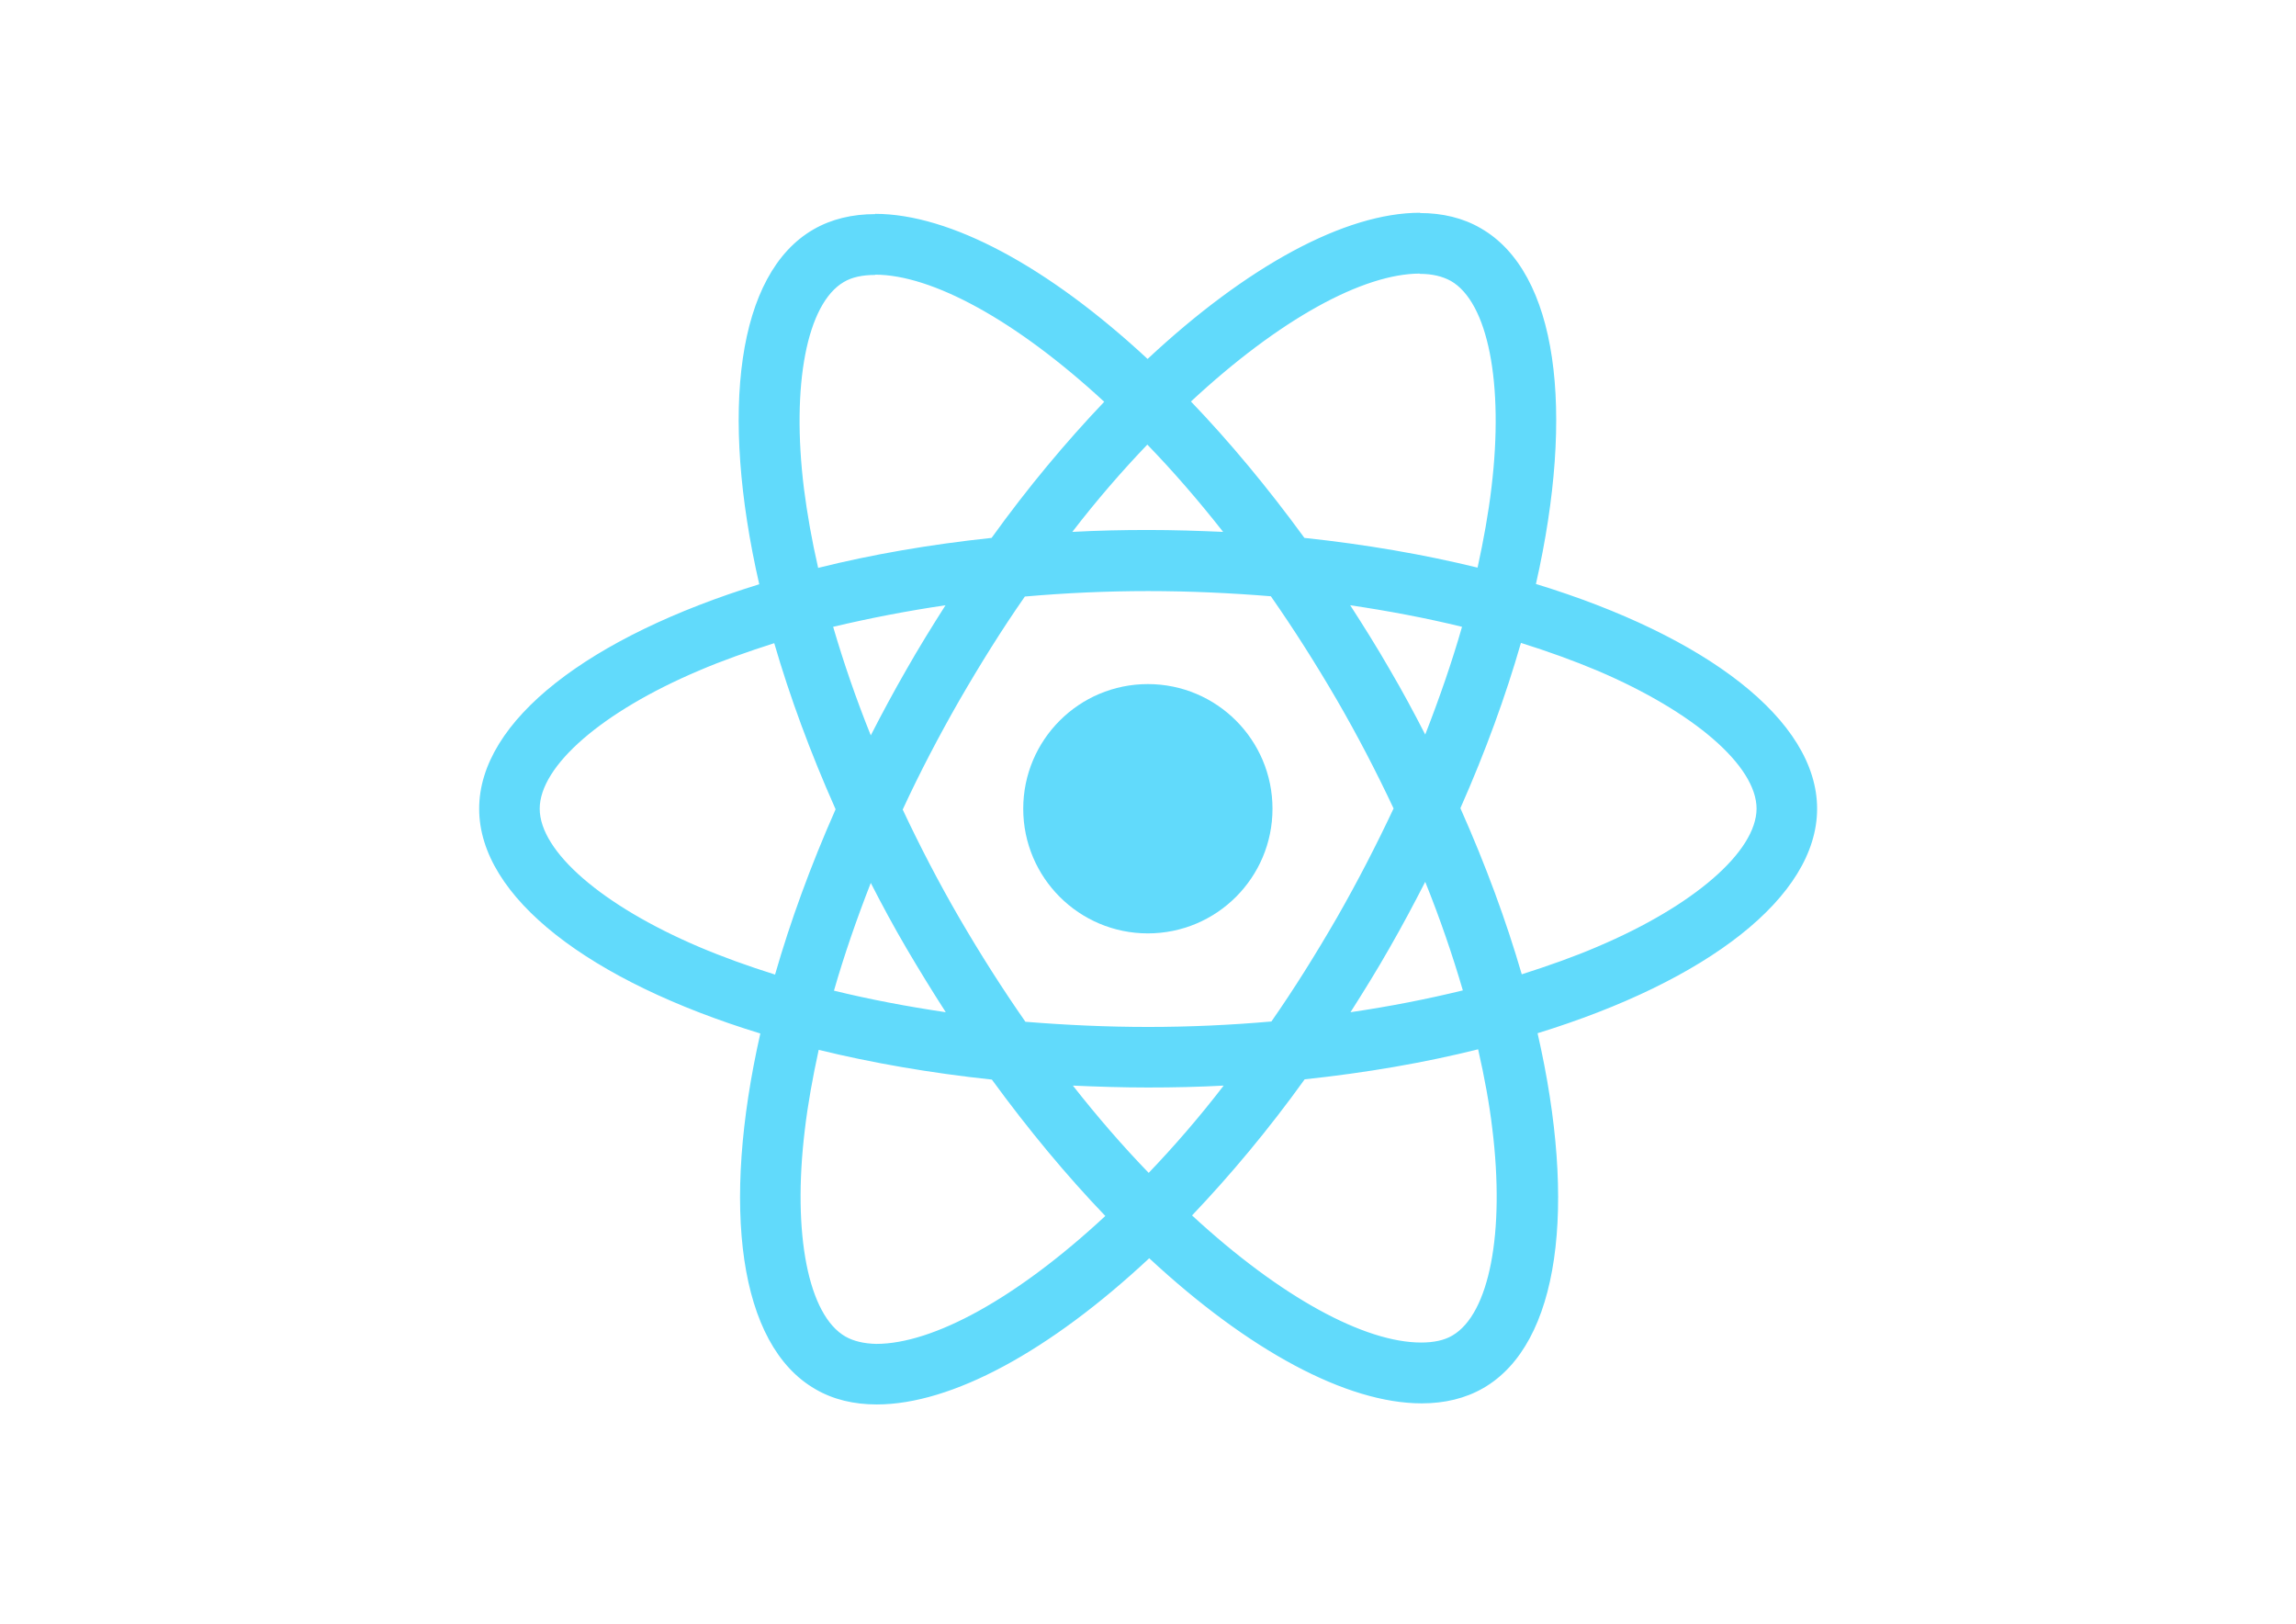
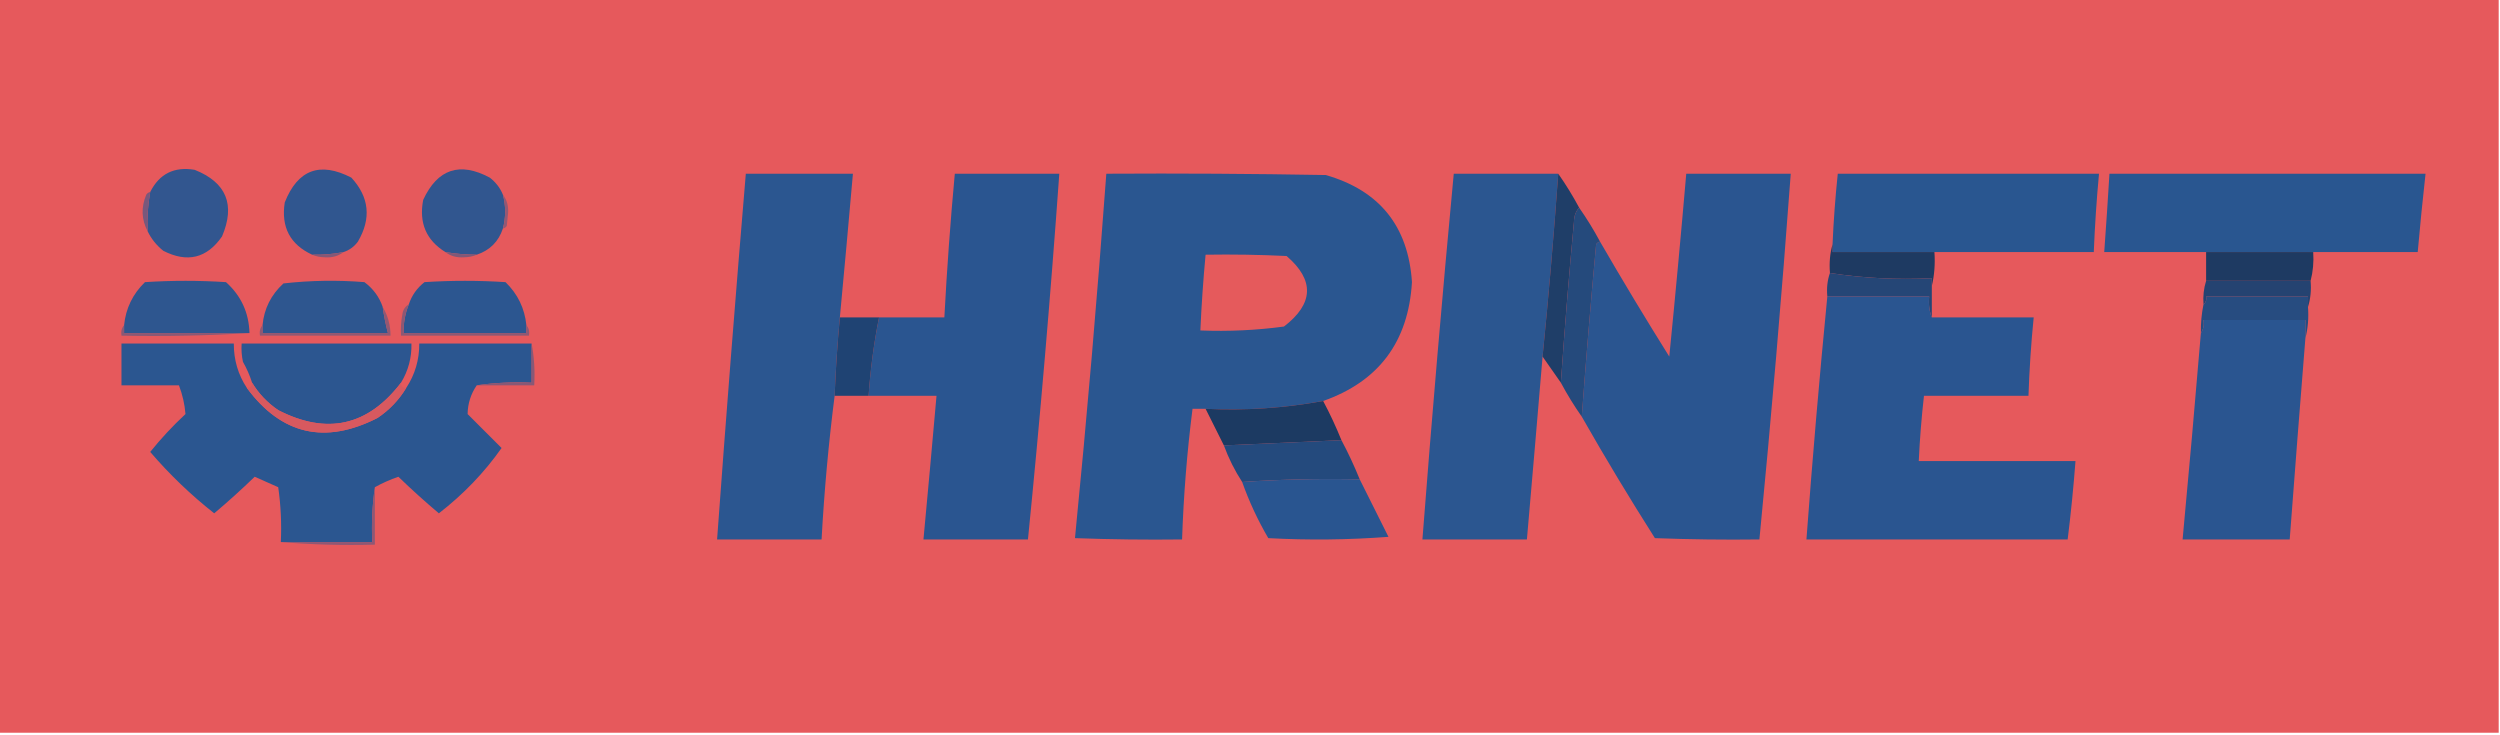
- <svg xmlns="http://www.w3.org/2000/svg" viewBox="0 0 841.9 595.3">
-   <g fill="#61DAFB">
-     <path d="M666.3 296.5c0-32.5-40.7-63.3-103.1-82.4 14.4-63.6 8-114.2-20.2-130.4-6.5-3.8-14.1-5.6-22.4-5.6v22.3c4.6 0 8.3.9 11.4 2.6 13.6 7.8 19.5 37.5 14.9 75.7-1.1 9.4-2.9 19.3-5.1 29.4-19.6-4.8-41-8.5-63.5-10.9-13.5-18.5-27.5-35.3-41.6-50 32.6-30.3 63.2-46.9 84-46.9V78c-27.5 0-63.5 19.6-99.9 53.6-36.4-33.8-72.4-53.2-99.9-53.2v22.3c20.7 0 51.4 16.5 84 46.6-14 14.7-28 31.4-41.3 49.9-22.6 2.4-44 6.1-63.6 11-2.3-10-4-19.7-5.2-29-4.7-38.2 1.1-67.9 14.6-75.8 3-1.8 6.9-2.6 11.5-2.6V78.5c-8.4 0-16 1.8-22.6 5.6-28.1 16.2-34.4 66.7-19.9 130.1-62.2 19.2-102.7 49.9-102.7 82.3 0 32.5 40.7 63.3 103.1 82.4-14.4 63.6-8 114.2 20.2 130.4 6.5 3.8 14.1 5.6 22.5 5.6 27.5 0 63.5-19.6 99.9-53.6 36.4 33.8 72.4 53.2 99.9 53.2 8.4 0 16-1.8 22.6-5.6 28.1-16.2 34.4-66.7 19.9-130.1 62-19.1 102.5-49.9 102.5-82.3zm-130.2-66.7c-3.7 12.9-8.3 26.2-13.5 39.5-4.1-8-8.4-16-13.1-24-4.6-8-9.5-15.8-14.4-23.4 14.2 2.1 27.9 4.7 41 7.9zm-45.8 106.5c-7.8 13.5-15.8 26.3-24.1 38.2-14.9 1.3-30 2-45.2 2-15.1 0-30.2-.7-45-1.9-8.3-11.9-16.4-24.6-24.2-38-7.6-13.1-14.5-26.4-20.8-39.8 6.2-13.4 13.2-26.8 20.7-39.9 7.8-13.5 15.8-26.3 24.1-38.2 14.9-1.3 30-2 45.2-2 15.1 0 30.2.7 45 1.9 8.3 11.9 16.4 24.6 24.2 38 7.6 13.1 14.5 26.4 20.8 39.8-6.3 13.4-13.2 26.8-20.7 39.9zm32.3-13c5.4 13.4 10 26.8 13.8 39.8-13.1 3.2-26.9 5.9-41.2 8 4.9-7.7 9.8-15.6 14.4-23.7 4.6-8 8.9-16.1 13-24.1zM421.2 430c-9.3-9.6-18.6-20.3-27.8-32 9 .4 18.2.7 27.5.7 9.4 0 18.7-.2 27.8-.7-9 11.7-18.3 22.4-27.5 32zm-74.4-58.9c-14.2-2.1-27.9-4.7-41-7.9 3.7-12.9 8.3-26.2 13.5-39.5 4.1 8 8.4 16 13.1 24 4.7 8 9.5 15.8 14.4 23.4zM420.7 163c9.3 9.6 18.6 20.3 27.8 32-9-.4-18.2-.7-27.5-.7-9.4 0-18.7.2-27.8.7 9-11.7 18.3-22.4 27.5-32zm-74 58.9c-4.9 7.7-9.8 15.6-14.4 23.7-4.6 8-8.9 16-13 24-5.4-13.4-10-26.8-13.8-39.8 13.1-3.1 26.9-5.8 41.2-7.9zm-90.5 125.2c-35.4-15.1-58.3-34.9-58.3-50.6 0-15.7 22.9-35.6 58.3-50.6 8.6-3.7 18-7 27.7-10.1 5.7 19.6 13.2 40 22.5 60.9-9.2 20.8-16.6 41.1-22.2 60.6-9.9-3.1-19.3-6.5-28-10.2zM310 490c-13.6-7.8-19.5-37.5-14.9-75.7 1.1-9.4 2.9-19.3 5.1-29.4 19.6 4.8 41 8.5 63.5 10.9 13.5 18.5 27.5 35.3 41.6 50-32.6 30.3-63.2 46.9-84 46.9-4.5-.1-8.3-1-11.3-2.7zm237.2-76.2c4.7 38.2-1.1 67.9-14.6 75.8-3 1.8-6.9 2.6-11.5 2.6-20.7 0-51.4-16.5-84-46.6 14-14.7 28-31.4 41.3-49.9 22.6-2.4 44-6.1 63.6-11 2.3 10.1 4.1 19.8 5.2 29.1zm38.5-66.7c-8.6 3.7-18 7-27.7 10.1-5.7-19.6-13.2-40-22.5-60.9 9.2-20.8 16.6-41.1 22.2-60.6 9.9 3.1 19.3 6.5 28.1 10.2 35.4 15.1 58.3 34.9 58.3 50.6-.1 15.7-23 35.6-58.4 50.6zM320.8 78.4z" />
-     <circle cx="420.9" cy="296.5" r="45.7" />
-     <path d="M520.5 78.1z" />
+ <svg xmlns="http://www.w3.org/2000/svg" version="1.1" width="957px" height="281px" style="shape-rendering:geometricPrecision; text-rendering:geometricPrecision; image-rendering:optimizeQuality; fill-rule:evenodd; clip-rule:evenodd">
+   <g>
+     <path style="opacity:1" fill="#e6595c" d="M -0.5,-0.5 C 318.5,-0.5 637.5,-0.5 956.5,-0.5C 956.5,93.167 956.5,186.833 956.5,280.5C 637.5,280.5 318.5,280.5 -0.5,280.5C -0.5,186.833 -0.5,93.167 -0.5,-0.5 Z" />
+   </g>
+   <g>
+     <path style="opacity:1" fill="#32568f" d="M 56.5,88.5 C 56.274,83.438 56.608,78.438 57.5,73.5C 61,66.531 66.667,63.697 74.5,65C 86.666,69.842 90.166,78.342 85,90.5C 79.199,98.874 71.699,100.707 62.5,96C 59.879,93.886 57.879,91.386 56.5,88.5 Z" />
+   </g>
+   <g>
+     <path style="opacity:1" fill="#30568f" d="M 131.5,96.5 C 127.548,97.272 123.548,97.605 119.5,97.5C 111.043,93.592 107.543,86.926 109,77.5C 113.962,64.938 122.462,61.772 134.5,68C 141.37,75.467 142.203,83.634 137,92.5C 135.568,94.439 133.735,95.772 131.5,96.5 Z" />
+   </g>
+   <g>
+     <path style="opacity:1" fill="#31568f" d="M 192.5,74.5 C 193.65,78.859 193.65,83.192 192.5,87.5C 190.85,92.483 187.517,95.817 182.5,97.5C 178.466,97.496 174.466,97.162 170.5,96.5C 163.136,91.945 160.303,85.278 162,76.5C 167.496,64.669 175.996,61.836 187.5,68C 189.79,69.777 191.457,71.944 192.5,74.5 Z" />
+   </g>
+   <g>
+     <path style="opacity:1" fill="#2b5690" d="M 321.5,121.5 C 320.561,131.468 319.894,141.468 319.5,151.5C 317.185,169.629 315.519,187.963 314.5,206.5C 301.167,206.5 287.833,206.5 274.5,206.5C 277.902,159.815 281.568,113.148 285.5,66.5C 299.167,66.5 312.833,66.5 326.5,66.5C 324.893,84.84 323.227,103.173 321.5,121.5 Z" />
+   </g>
+   <g>
+     <path style="opacity:1" fill="#2a5590" d="M 332.5,151.5 C 333.184,141.413 334.517,131.413 336.5,121.5C 344.833,121.5 353.167,121.5 361.5,121.5C 362.472,103.141 363.805,84.808 365.5,66.5C 378.833,66.5 392.167,66.5 405.5,66.5C 402.161,113.231 398.161,159.898 393.5,206.5C 380.167,206.5 366.833,206.5 353.5,206.5C 355.218,188.168 356.884,169.835 358.5,151.5C 349.833,151.5 341.167,151.5 332.5,151.5 Z" />
+   </g>
+   <g>
+     <path style="opacity:1" fill="#2a5690" d="M 506.5,153.5 C 491.653,156.226 476.653,157.226 461.5,156.5C 459.833,156.5 458.167,156.5 456.5,156.5C 454.395,173.099 453.061,189.766 452.5,206.5C 438.829,206.667 425.163,206.5 411.5,206C 416.089,159.599 420.089,113.099 423.5,66.5C 451.502,66.333 479.502,66.5 507.5,67C 528.09,72.925 539.09,86.592 540.5,108C 539.138,130.834 527.804,146 506.5,153.5 Z" />
+   </g>
+   <g>
+     <path style="opacity:1" fill="#2b5690" d="M 596.5,66.5 C 594.829,89.868 592.829,113.201 590.5,136.5C 588.539,159.835 586.539,183.168 584.5,206.5C 571.167,206.5 557.833,206.5 544.5,206.5C 548.103,159.8 552.103,113.133 556.5,66.5C 569.833,66.5 583.167,66.5 596.5,66.5 Z" />
+   </g>
+   <g>
+     <path style="opacity:1" fill="#2a5590" d="M 605.5,159.5 C 607.122,137.488 608.956,115.488 611,93.5C 611.383,92.944 611.883,92.611 612.5,92.5C 621.071,107.305 629.904,121.972 639,136.5C 641.317,113.178 643.484,89.844 645.5,66.5C 658.833,66.5 672.167,66.5 685.5,66.5C 682.051,113.217 678.051,159.884 673.5,206.5C 660.163,206.667 646.829,206.5 633.5,206C 623.767,190.693 614.434,175.193 605.5,159.5 Z" />
+   </g>
+   <g>
+     <path style="opacity:1" fill="#295690" d="M 740.5,96.5 C 727.5,96.5 714.5,96.5 701.5,96.5C 701.5,95.5 701.5,94.5 701.5,93.5C 701.891,84.476 702.558,75.476 703.5,66.5C 736.833,66.5 770.167,66.5 803.5,66.5C 802.569,76.481 801.902,86.481 801.5,96.5C 781.167,96.5 760.833,96.5 740.5,96.5 Z" />
+   </g>
+   <g>
+     <path style="opacity:1" fill="#295690" d="M 885.5,96.5 C 871.833,96.5 858.167,96.5 844.5,96.5C 831.5,96.5 818.5,96.5 805.5,96.5C 806.227,86.504 806.894,76.504 807.5,66.5C 847.833,66.5 888.167,66.5 928.5,66.5C 927.39,76.489 926.39,86.489 925.5,96.5C 912.167,96.5 898.833,96.5 885.5,96.5 Z" />
+   </g>
+   <g>
+     <path style="opacity:1" fill="#1f3e68" d="M 596.5,66.5 C 599.403,70.63 602.07,74.963 604.5,79.5C 603.213,80.871 602.547,82.705 602.5,85C 600.585,105.485 598.918,125.985 597.5,146.5C 595.167,143.167 592.833,139.833 590.5,136.5C 592.829,113.201 594.829,89.868 596.5,66.5 Z" />
+   </g>
+   <g>
+     <path style="opacity:1" fill="#79587c" d="M 57.5,73.5 C 56.608,78.438 56.274,83.438 56.5,88.5C 54.134,84.027 53.967,79.361 56,74.5C 56.383,73.944 56.883,73.611 57.5,73.5 Z" />
+   </g>
+   <g>
+     <path style="opacity:1" fill="#945873" d="M 192.5,74.5 C 194.017,76.462 194.684,78.795 194.5,81.5C 194.333,83.167 194.167,84.833 194,86.5C 193.617,87.056 193.117,87.389 192.5,87.5C 193.65,83.192 193.65,78.859 192.5,74.5 Z" />
+   </g>
+   <g>
+     <path style="opacity:1" fill="#254a7c" d="M 604.5,79.5 C 607.403,83.63 610.07,87.963 612.5,92.5C 611.883,92.611 611.383,92.944 611,93.5C 608.956,115.488 607.122,137.488 605.5,159.5C 602.597,155.37 599.93,151.037 597.5,146.5C 598.918,125.985 600.585,105.485 602.5,85C 602.547,82.705 603.213,80.871 604.5,79.5 Z" />
+   </g>
+   <g>
+     <path style="opacity:1" fill="#1e3a62" d="M 701.5,93.5 C 701.5,94.5 701.5,95.5 701.5,96.5C 714.5,96.5 727.5,96.5 740.5,96.5C 740.818,101.032 740.485,105.366 739.5,109.5C 739.5,108.5 739.5,107.5 739.5,106.5C 726.124,107.148 713.124,106.481 700.5,104.5C 700.185,100.629 700.518,96.962 701.5,93.5 Z" />
+   </g>
+   <g>
+     <path style="opacity:1" fill="#1e3a62" d="M 844.5,96.5 C 858.167,96.5 871.833,96.5 885.5,96.5C 885.756,100.269 885.423,103.936 884.5,107.5C 871.167,107.5 857.833,107.5 844.5,107.5C 844.5,103.833 844.5,100.167 844.5,96.5 Z" />
+   </g>
+   <g>
+     <path style="opacity:1" fill="#855877" d="M 131.5,96.5 C 129.538,98.017 127.205,98.684 124.5,98.5C 122.631,98.493 120.964,98.16 119.5,97.5C 123.548,97.605 127.548,97.272 131.5,96.5 Z" />
+   </g>
+   <g>
+     <path style="opacity:1" fill="#815878" d="M 170.5,96.5 C 174.466,97.162 178.466,97.496 182.5,97.5C 181.036,98.16 179.369,98.493 177.5,98.5C 174.795,98.684 172.462,98.017 170.5,96.5 Z" />
+   </g>
+   <g>
+     <path style="opacity:1" fill="#e55a5c" d="M 461.5,97.5 C 471.839,97.334 482.172,97.5 492.5,98C 503.252,107.236 502.918,116.236 491.5,125C 480.912,126.429 470.245,126.929 459.5,126.5C 459.926,116.815 460.593,107.149 461.5,97.5 Z" />
+   </g>
+   <g>
+     <path style="opacity:1" fill="#2e568f" d="M 95.5,127.5 C 79.5,127.5 63.5,127.5 47.5,127.5C 47.5,126.5 47.5,125.5 47.5,124.5C 48.163,118.007 50.83,112.507 55.5,108C 65.833,107.333 76.167,107.333 86.5,108C 92.288,113.191 95.288,119.691 95.5,127.5 Z" />
+   </g>
+   <g>
+     <path style="opacity:1" fill="#2e568f" d="M 146.5,117.5 C 146.959,120.877 147.626,124.211 148.5,127.5C 132.5,127.5 116.5,127.5 100.5,127.5C 100.5,126.5 100.5,125.5 100.5,124.5C 101.09,118.177 103.756,112.844 108.5,108.5C 118.817,107.334 129.151,107.168 139.5,108C 142.848,110.501 145.182,113.668 146.5,117.5 Z" />
+   </g>
+   <g>
+     <path style="opacity:1" fill="#2c5690" d="M 201.5,124.5 C 201.5,125.5 201.5,126.5 201.5,127.5C 185.833,127.5 170.167,127.5 154.5,127.5C 154.414,123.681 155.081,120.015 156.5,116.5C 157.629,113.082 159.629,110.249 162.5,108C 172.833,107.333 183.167,107.333 193.5,108C 198.178,112.524 200.845,118.024 201.5,124.5 Z" />
+   </g>
+   <g>
+     <path style="opacity:1" fill="#254676" d="M 700.5,104.5 C 713.124,106.481 726.124,107.148 739.5,106.5C 739.5,107.5 739.5,108.5 739.5,109.5C 739.5,113.5 739.5,117.5 739.5,121.5C 738.527,119.052 738.194,116.385 738.5,113.5C 725.5,113.5 712.5,113.5 699.5,113.5C 699.19,110.287 699.523,107.287 700.5,104.5 Z" />
+   </g>
+   <g>
+     <path style="opacity:1" fill="#254371" d="M 844.5,107.5 C 857.833,107.5 871.167,107.5 884.5,107.5C 884.813,111.042 884.479,114.375 883.5,117.5C 883.5,116.167 883.5,114.833 883.5,113.5C 870.5,113.5 857.5,113.5 844.5,113.5C 844.737,114.791 844.404,115.791 843.5,116.5C 843.264,113.391 843.597,110.391 844.5,107.5 Z" />
+   </g>
+   <g>
+     <path style="opacity:1" fill="#274c80" d="M 883.5,117.5 C 883.817,121.702 883.483,125.702 882.5,129.5C 882.5,127.167 882.5,124.833 882.5,122.5C 869.5,122.5 856.5,122.5 843.5,122.5C 843.784,124.415 843.451,126.081 842.5,127.5C 842.423,123.785 842.756,120.119 843.5,116.5C 844.404,115.791 844.737,114.791 844.5,113.5C 857.5,113.5 870.5,113.5 883.5,113.5C 883.5,114.833 883.5,116.167 883.5,117.5 Z" />
+   </g>
+   <g>
+     <path style="opacity:1" fill="#2a5590" d="M 699.5,113.5 C 712.5,113.5 725.5,113.5 738.5,113.5C 738.194,116.385 738.527,119.052 739.5,121.5C 752.5,121.5 765.5,121.5 778.5,121.5C 777.502,131.475 776.835,141.475 776.5,151.5C 763.167,151.5 749.833,151.5 736.5,151.5C 735.558,159.805 734.891,168.139 734.5,176.5C 754.5,176.5 774.5,176.5 794.5,176.5C 793.74,186.532 792.74,196.532 791.5,206.5C 758.167,206.5 724.833,206.5 691.5,206.5C 693.815,175.421 696.482,144.421 699.5,113.5 Z" />
+   </g>
+   <g>
+     <path style="opacity:1" fill="#1f4373" d="M 321.5,121.5 C 326.5,121.5 331.5,121.5 336.5,121.5C 334.517,131.413 333.184,141.413 332.5,151.5C 328.167,151.5 323.833,151.5 319.5,151.5C 319.894,141.468 320.561,131.468 321.5,121.5 Z" />
+   </g>
+   <g>
+     <path style="opacity:1" fill="#2a5590" d="M 882.5,129.5 C 880.434,155.161 878.434,180.827 876.5,206.5C 862.833,206.5 849.167,206.5 835.5,206.5C 837.966,180.183 840.299,153.85 842.5,127.5C 843.451,126.081 843.784,124.415 843.5,122.5C 856.5,122.5 869.5,122.5 882.5,122.5C 882.5,124.833 882.5,127.167 882.5,129.5 Z" />
+   </g>
+   <g>
+     <path style="opacity:1" fill="#8b5875" d="M 47.5,124.5 C 47.5,125.5 47.5,126.5 47.5,127.5C 63.5,127.5 79.5,127.5 95.5,127.5C 79.342,128.496 63.008,128.83 46.5,128.5C 46.232,126.901 46.566,125.568 47.5,124.5 Z" />
+   </g>
+   <g>
+     <path style="opacity:1" fill="#915873" d="M 146.5,117.5 C 148.483,120.799 149.483,124.466 149.5,128.5C 132.833,128.5 116.167,128.5 99.5,128.5C 99.232,126.901 99.566,125.568 100.5,124.5C 100.5,125.5 100.5,126.5 100.5,127.5C 116.5,127.5 132.5,127.5 148.5,127.5C 147.626,124.211 146.959,120.877 146.5,117.5 Z" />
+   </g>
+   <g>
+     <path style="opacity:1" fill="#8d5874" d="M 156.5,116.5 C 155.081,120.015 154.414,123.681 154.5,127.5C 170.167,127.5 185.833,127.5 201.5,127.5C 201.5,126.5 201.5,125.5 201.5,124.5C 202.434,125.568 202.768,126.901 202.5,128.5C 186.167,128.5 169.833,128.5 153.5,128.5C 153.336,125.813 153.503,123.146 154,120.5C 154.2,118.68 155.034,117.347 156.5,116.5 Z" />
+   </g>
+   <g>
+     <path style="opacity:1" fill="#2b5690" d="M 94.5,148.5 C 107.751,166.404 124.418,170.238 144.5,160C 149.045,156.956 152.711,153.123 155.5,148.5C 158.863,143.393 160.529,137.726 160.5,131.5C 174.833,131.5 189.167,131.5 203.5,131.5C 203.5,136.5 203.5,141.5 203.5,146.5C 196.313,146.175 189.313,146.509 182.5,147.5C 180.236,150.792 179.07,154.459 179,158.5C 183.333,162.833 187.667,167.167 192,171.5C 185.412,180.878 177.412,189.211 168,196.5C 162.696,192.031 157.529,187.365 152.5,182.5C 149.292,183.609 146.292,184.942 143.5,186.5C 142.509,193.313 142.175,200.313 142.5,207.5C 130.833,207.5 119.167,207.5 107.5,207.5C 107.83,200.468 107.497,193.468 106.5,186.5C 103.5,185.167 100.5,183.833 97.5,182.5C 92.471,187.365 87.304,192.031 82,196.5C 73.063,189.452 64.896,181.619 57.5,173C 61.62,167.878 66.12,163.044 71,158.5C 70.702,154.759 69.869,151.092 68.5,147.5C 61.167,147.5 53.833,147.5 46.5,147.5C 46.5,142.167 46.5,136.833 46.5,131.5C 60.833,131.5 75.167,131.5 89.5,131.5C 89.479,137.765 91.145,143.431 94.5,148.5 Z" />
+   </g>
+   <g>
+     <path style="opacity:1" fill="#2c5690" d="M 153.5,146.5 C 140.815,163.087 125.148,166.587 106.5,157C 102.36,154.179 99.027,150.679 96.5,146.5C 95.621,143.738 94.454,141.071 93,138.5C 92.503,136.19 92.337,133.857 92.5,131.5C 114.167,131.5 135.833,131.5 157.5,131.5C 157.631,136.901 156.297,141.901 153.5,146.5 Z" />
+   </g>
+   <g>
+     <path style="opacity:1" fill="#885876" d="M 203.5,131.5 C 204.488,136.64 204.821,141.974 204.5,147.5C 197.167,147.5 189.833,147.5 182.5,147.5C 189.313,146.509 196.313,146.175 203.5,146.5C 203.5,141.5 203.5,136.5 203.5,131.5 Z" />
+   </g>
+   <g>
+     <path style="opacity:1" fill="#1c3a62" d="M 506.5,153.5 C 509.07,158.311 511.403,163.311 513.5,168.5C 498.5,169.167 483.5,169.833 468.5,170.5C 466.199,165.899 463.866,161.232 461.5,156.5C 476.653,157.226 491.653,156.226 506.5,153.5 Z" />
+   </g>
+   <g>
+     <path style="opacity:1" fill="#d8595f" d="M 96.5,146.5 C 99.027,150.679 102.36,154.179 106.5,157C 125.148,166.587 140.815,163.087 153.5,146.5C 153.5,147.833 154.167,148.5 155.5,148.5C 152.711,153.123 149.045,156.956 144.5,160C 124.418,170.238 107.751,166.404 94.5,148.5C 95.833,148.5 96.5,147.833 96.5,146.5 Z" />
+   </g>
+   <g>
+     <path style="opacity:1" fill="#244a7d" d="M 513.5,168.5 C 516.07,173.311 518.403,178.311 520.5,183.5C 505.324,183.171 490.324,183.504 475.5,184.5C 472.659,180.151 470.326,175.484 468.5,170.5C 483.5,169.833 498.5,169.167 513.5,168.5 Z" />
+   </g>
+   <g>
+     <path style="opacity:1" fill="#295590" d="M 520.5,183.5 C 524.147,190.729 527.814,198.063 531.5,205.5C 516.178,206.666 500.844,206.833 485.5,206C 481.48,199.127 478.146,191.961 475.5,184.5C 490.324,183.504 505.324,183.171 520.5,183.5 Z" />
+   </g>
+   <g>
+     <path style="opacity:1" fill="#905774" d="M 143.5,186.5 C 143.5,193.833 143.5,201.167 143.5,208.5C 131.322,208.828 119.322,208.495 107.5,207.5C 119.167,207.5 130.833,207.5 142.5,207.5C 142.175,200.313 142.509,193.313 143.5,186.5 Z" />
  </g>
</svg>
